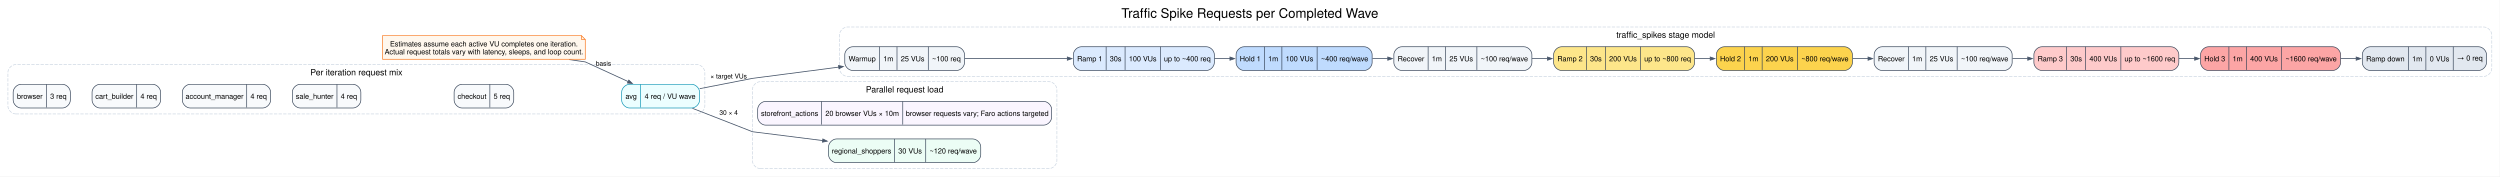
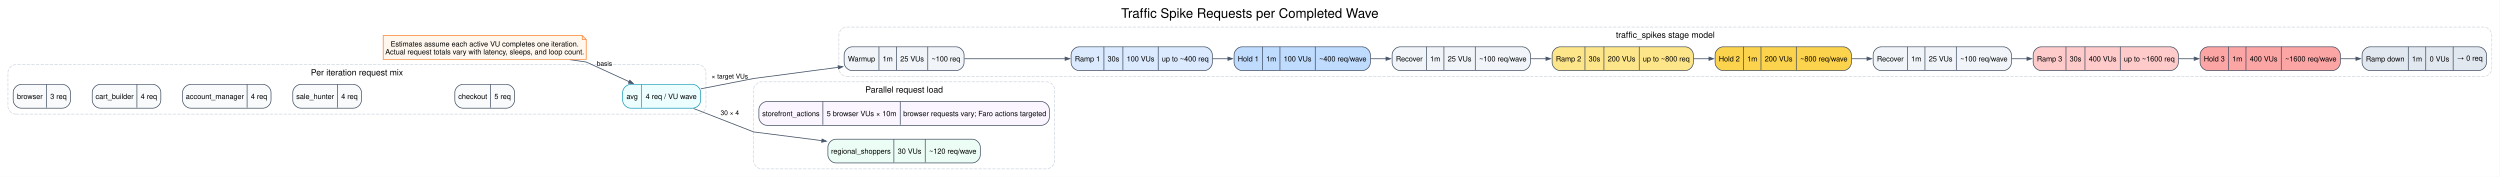
- <svg xmlns="http://www.w3.org/2000/svg" width="3796pt" height="268pt" viewBox="0.00 0.00 3796.00 268.00">
+ <svg xmlns="http://www.w3.org/2000/svg" width="3790pt" height="268pt" viewBox="0.00 0.00 3790.00 268.00">
  <g id="graph0" class="graph" transform="scale(1 1) rotate(0) translate(4 264)">
-     <polygon fill="white" stroke="none" points="-4,4 -4,-264 3791.5,-264 3791.5,4 -4,4" />
-     <text xml:space="preserve" text-anchor="middle" x="1893.75" y="-237" font-family="Helvetica,sans-Serif" font-size="20.00">Traffic Spike Requests per Completed Wave</text>
+     <polygon fill="white" stroke="none" points="-4,4 -4,-264 3785.5,-264 3785.5,4 -4,4" />
+     <text xml:space="preserve" text-anchor="middle" x="1890.75" y="-237" font-family="Helvetica,sans-Serif" font-size="20.00">Traffic Spike Requests per Completed Wave</text>
    <g id="clust1" class="cluster">
      <path fill="none" stroke="#cbd5e1" stroke-dasharray="5,2" d="M20,-91C20,-91 1054.22,-91 1054.22,-91 1060.22,-91 1066.22,-97 1066.22,-103 1066.22,-103 1066.22,-154 1066.22,-154 1066.22,-160 1060.22,-166 1054.22,-166 1054.22,-166 20,-166 20,-166 14,-166 8,-160 8,-154 8,-154 8,-103 8,-103 8,-97 14,-91 20,-91" />
      <text xml:space="preserve" text-anchor="middle" x="537.11" y="-149.65" font-family="Helvetica,sans-Serif" font-size="13.00">Per iteration request mix</text>
    </g>
    <g id="clust2" class="cluster">
-       <path fill="none" stroke="#cbd5e1" stroke-dasharray="5,2" d="M1282.71,-148C1282.71,-148 3767.5,-148 3767.5,-148 3773.5,-148 3779.5,-154 3779.5,-160 3779.5,-160 3779.5,-211 3779.5,-211 3779.5,-217 3773.5,-223 3767.5,-223 3767.5,-223 1282.71,-223 1282.71,-223 1276.71,-223 1270.71,-217 1270.71,-211 1270.71,-211 1270.71,-160 1270.71,-160 1270.71,-154 1276.71,-148 1282.71,-148" />
-       <text xml:space="preserve" text-anchor="middle" x="2525.11" y="-206.65" font-family="Helvetica,sans-Serif" font-size="13.00">traffic_spikes stage model</text>
+       <path fill="none" stroke="#cbd5e1" stroke-dasharray="5,2" d="M1279.71,-148C1279.71,-148 3761.5,-148 3761.5,-148 3767.5,-148 3773.5,-154 3773.5,-160 3773.5,-160 3773.5,-211 3773.5,-211 3773.5,-217 3767.5,-223 3761.5,-223 3761.5,-223 1279.71,-223 1279.71,-223 1273.71,-223 1267.71,-217 1267.71,-211 1267.71,-211 1267.71,-160 1267.71,-160 1267.71,-154 1273.71,-148 1279.71,-148" />
+       <text xml:space="preserve" text-anchor="middle" x="2520.61" y="-206.65" font-family="Helvetica,sans-Serif" font-size="13.00">traffic_spikes stage model</text>
    </g>
    <g id="clust3" class="cluster">
-       <path fill="none" stroke="#cbd5e1" stroke-dasharray="5,2" d="M1150.47,-8C1150.47,-8 1588.78,-8 1588.78,-8 1594.78,-8 1600.78,-14 1600.78,-20 1600.78,-20 1600.78,-128 1600.78,-128 1600.78,-134 1594.78,-140 1588.78,-140 1588.78,-140 1150.47,-140 1150.47,-140 1144.47,-140 1138.47,-134 1138.47,-128 1138.47,-128 1138.47,-20 1138.47,-20 1138.47,-14 1144.47,-8 1150.47,-8" />
-       <text xml:space="preserve" text-anchor="middle" x="1369.62" y="-123.65" font-family="Helvetica,sans-Serif" font-size="13.00">Parallel request load</text>
+       <path fill="none" stroke="#cbd5e1" stroke-dasharray="5,2" d="M1150.47,-8C1150.47,-8 1582.78,-8 1582.78,-8 1588.78,-8 1594.78,-14 1594.78,-20 1594.78,-20 1594.78,-128 1594.78,-128 1594.78,-134 1588.78,-140 1582.78,-140 1582.78,-140 1150.47,-140 1150.47,-140 1144.47,-140 1138.47,-134 1138.47,-128 1138.47,-128 1138.47,-20 1138.47,-20 1138.47,-14 1144.47,-8 1150.47,-8" />
+       <text xml:space="preserve" text-anchor="middle" x="1366.62" y="-123.65" font-family="Helvetica,sans-Serif" font-size="13.00">Parallel request load</text>
    </g>
    <g id="edge15" class="edge">
      <path fill="none" stroke="#475569" stroke-width="1.2" d="M860.12,-173.53C874.82,-171.42 884.68,-170 884.68,-170 884.68,-170 919.1,-154.21 950.02,-140.04" />
      <polygon fill="#475569" stroke="#475569" stroke-width="1.2" points="950.78,-142.38 956.13,-137.24 948.74,-137.93 950.78,-142.38" />
-       <text xml:space="preserve" text-anchor="middle" x="912.3" y="-164.2" font-family="Helvetica,sans-Serif" font-size="10.00">basis</text>
+       <text xml:space="preserve" text-anchor="middle" x="912.31" y="-164.2" font-family="Helvetica,sans-Serif" font-size="10.00">basis</text>
    </g>
    <g id="edge16" class="edge">
-       <path fill="none" stroke="#475569" stroke-width="1.2" d="M1058.37,-129.37C1096.19,-136.75 1138.47,-145 1138.47,-145 1138.47,-145 1207.5,-154 1269.96,-162.14" />
-       <polygon fill="#475569" stroke="#475569" stroke-width="1.2" points="1269.26,-164.52 1276.52,-162.99 1269.9,-159.66 1269.26,-164.52" />
-       <text xml:space="preserve" text-anchor="middle" x="1102.34" y="-144.9" font-family="Helvetica,sans-Serif" font-size="10.00">× target VUs</text>
+       <path fill="none" stroke="#475569" stroke-width="1.2" d="M1058.37,-129.37C1096.19,-136.75 1138.47,-145 1138.47,-145 1138.47,-145 1205.63,-153.87 1266.92,-161.96" />
+       <polygon fill="#475569" stroke="#475569" stroke-width="1.2" points="1266.46,-164.37 1273.72,-162.86 1267.1,-159.52 1266.46,-164.37" />
+       <text xml:space="preserve" text-anchor="middle" x="1102.35" y="-144.9" font-family="Helvetica,sans-Serif" font-size="10.00">× target VUs</text>
    </g>
    <g id="edge17" class="edge">
-       <path fill="none" stroke="#475569" stroke-width="1.2" d="M1047.32,-99.57C1087.41,-83.92 1138.47,-64 1138.47,-64 1138.47,-64 1190.73,-57.42 1245.45,-50.52" />
-       <polygon fill="#475569" stroke="#475569" stroke-width="1.2" points="1245.44,-52.99 1252.08,-49.68 1244.83,-48.13 1245.44,-52.99" />
-       <text xml:space="preserve" text-anchor="middle" x="1102.34" y="-89.52" font-family="Helvetica,sans-Serif" font-size="10.00">30 × 4</text>
+       <path fill="none" stroke="#475569" stroke-width="1.2" d="M1047.32,-99.57C1087.41,-83.92 1138.47,-64 1138.47,-64 1138.47,-64 1188.84,-57.57 1242.14,-50.76" />
+       <polygon fill="#475569" stroke="#475569" stroke-width="1.2" points="1242.28,-53.22 1248.91,-49.9 1241.66,-48.36 1242.28,-53.22" />
+       <text xml:space="preserve" text-anchor="middle" x="1102.35" y="-89.52" font-family="Helvetica,sans-Serif" font-size="10.00">30 × 4</text>
    </g>
    <g id="edge6" class="edge">
-       <path fill="none" stroke="#475569" stroke-width="1.2" d="M1460.84,-175C1508.05,-175 1566.36,-175 1616.78,-175" />
-       <polygon fill="#475569" stroke="#475569" stroke-width="1.2" points="1616.63,-177.45 1623.63,-175 1616.63,-172.55 1616.63,-177.45" />
+       <path fill="none" stroke="#475569" stroke-width="1.2" d="M1458.01,-175C1504.44,-175 1561.52,-175 1611.03,-175" />
+       <polygon fill="#475569" stroke="#475569" stroke-width="1.2" points="1610.73,-177.45 1617.73,-175 1610.73,-172.55 1610.73,-177.45" />
    </g>
    <g id="edge7" class="edge">
-       <path fill="none" stroke="#475569" stroke-width="1.2" d="M1840.02,-175C1847.92,-175 1855.89,-175 1863.82,-175" />
-       <polygon fill="#475569" stroke="#475569" stroke-width="1.2" points="1863.57,-177.45 1870.57,-175 1863.57,-172.55 1863.57,-177.45" />
+       <path fill="none" stroke="#475569" stroke-width="1.2" d="M1834.02,-175C1841.92,-175 1849.89,-175 1857.82,-175" />
+       <polygon fill="#475569" stroke="#475569" stroke-width="1.2" points="1857.57,-177.45 1864.57,-175 1857.57,-172.55 1857.57,-177.45" />
    </g>
    <g id="edge8" class="edge">
-       <path fill="none" stroke="#475569" stroke-width="1.2" d="M2079.93,-175C2087.65,-175 2095.47,-175 2103.25,-175" />
-       <polygon fill="#475569" stroke="#475569" stroke-width="1.2" points="2103.2,-177.45 2110.2,-175 2103.2,-172.55 2103.2,-177.45" />
+       <path fill="none" stroke="#475569" stroke-width="1.2" d="M2073.93,-175C2081.65,-175 2089.47,-175 2097.25,-175" />
+       <polygon fill="#475569" stroke="#475569" stroke-width="1.2" points="2097.2,-177.45 2104.2,-175 2097.2,-172.55 2097.2,-177.45" />
    </g>
    <g id="edge9" class="edge">
-       <path fill="none" stroke="#475569" stroke-width="1.2" d="M2322.27,-175C2330.03,-175 2337.89,-175 2345.72,-175" />
-       <polygon fill="#475569" stroke="#475569" stroke-width="1.2" points="2345.71,-177.45 2352.71,-175 2345.71,-172.55 2345.71,-177.45" />
+       <path fill="none" stroke="#475569" stroke-width="1.2" d="M2316.27,-175C2324.03,-175 2331.89,-175 2339.72,-175" />
+       <polygon fill="#475569" stroke="#475569" stroke-width="1.2" points="2339.71,-177.45 2346.71,-175 2339.71,-172.55 2339.71,-177.45" />
    </g>
    <g id="edge10" class="edge">
-       <path fill="none" stroke="#475569" stroke-width="1.2" d="M2569.26,-175C2577.16,-175 2585.13,-175 2593.06,-175" />
-       <polygon fill="#475569" stroke="#475569" stroke-width="1.2" points="2592.81,-177.45 2599.81,-175 2592.81,-172.55 2592.81,-177.45" />
+       <path fill="none" stroke="#475569" stroke-width="1.2" d="M2563.26,-175C2571.16,-175 2579.13,-175 2587.06,-175" />
+       <polygon fill="#475569" stroke="#475569" stroke-width="1.2" points="2586.81,-177.45 2593.81,-175 2586.81,-172.55 2586.81,-177.45" />
    </g>
    <g id="edge11" class="edge">
-       <path fill="none" stroke="#475569" stroke-width="1.2" d="M2809.17,-175C2816.89,-175 2824.71,-175 2832.49,-175" />
-       <polygon fill="#475569" stroke="#475569" stroke-width="1.2" points="2832.44,-177.45 2839.44,-175 2832.44,-172.55 2832.44,-177.45" />
+       <path fill="none" stroke="#475569" stroke-width="1.2" d="M2803.17,-175C2810.89,-175 2818.71,-175 2826.49,-175" />
+       <polygon fill="#475569" stroke="#475569" stroke-width="1.2" points="2826.44,-177.45 2833.44,-175 2826.44,-172.55 2826.44,-177.45" />
    </g>
    <g id="edge12" class="edge">
-       <path fill="none" stroke="#475569" stroke-width="1.2" d="M3051.72,-175C3059.43,-175 3067.23,-175 3075,-175" />
-       <polygon fill="#475569" stroke="#475569" stroke-width="1.2" points="3074.95,-177.45 3081.95,-175 3074.95,-172.55 3074.95,-177.45" />
+       <path fill="none" stroke="#475569" stroke-width="1.2" d="M3045.72,-175C3053.43,-175 3061.23,-175 3069,-175" />
+       <polygon fill="#475569" stroke="#475569" stroke-width="1.2" points="3068.95,-177.45 3075.95,-175 3068.95,-172.55 3068.95,-177.45" />
    </g>
    <g id="edge13" class="edge">
-       <path fill="none" stroke="#475569" stroke-width="1.2" d="M3304.5,-175C3312.49,-175 3320.55,-175 3328.56,-175" />
-       <polygon fill="#475569" stroke="#475569" stroke-width="1.2" points="3328.41,-177.45 3335.41,-175 3328.41,-172.55 3328.41,-177.45" />
+       <path fill="none" stroke="#475569" stroke-width="1.2" d="M3298.5,-175C3306.49,-175 3314.55,-175 3322.56,-175" />
+       <polygon fill="#475569" stroke="#475569" stroke-width="1.2" points="3322.41,-177.45 3329.41,-175 3322.41,-172.55 3322.41,-177.45" />
    </g>
    <g id="edge14" class="edge">
-       <path fill="none" stroke="#475569" stroke-width="1.2" d="M3550.25,-175C3558.06,-175 3565.92,-175 3573.7,-175" />
-       <polygon fill="#475569" stroke="#475569" stroke-width="1.2" points="3573.63,-177.45 3580.63,-175 3573.63,-172.55 3573.63,-177.45" />
+       <path fill="none" stroke="#475569" stroke-width="1.2" d="M3544.25,-175C3552.06,-175 3559.92,-175 3567.7,-175" />
+       <polygon fill="#475569" stroke="#475569" stroke-width="1.2" points="3567.63,-177.45 3574.63,-175 3567.63,-172.55 3567.63,-177.45" />
    </g>
    <g id="node1" class="node">
      <polygon fill="#fff7ed" stroke="#f97316" points="878.68,-210 576.91,-210 576.91,-174 884.68,-174 884.68,-204 878.68,-210" />
      <polyline fill="none" stroke="#f97316" points="878.68,-210 878.68,-204" />
      <polyline fill="none" stroke="#f97316" points="884.68,-204 878.68,-204" />
      <text xml:space="preserve" text-anchor="middle" x="730.8" y="-193.55" font-family="Helvetica,sans-Serif" font-size="11.00">Estimates assume each active VU completes one iteration.</text>
      <text xml:space="preserve" text-anchor="middle" x="730.8" y="-181.55" font-family="Helvetica,sans-Serif" font-size="11.00">Actual request totals vary with latency, sleeps, and loop count.</text>
    </g>
    <g id="node2" class="node">
      <path fill="#f8fafc" stroke="#334155" d="M28,-100C28,-100 90.79,-100 90.79,-100 96.79,-100 102.79,-106 102.79,-112 102.79,-112 102.79,-124 102.79,-124 102.79,-130 96.79,-136 90.79,-136 90.79,-136 28,-136 28,-136 22,-136 16,-130 16,-124 16,-124 16,-112 16,-112 16,-106 22,-100 28,-100" />
      <text xml:space="preserve" text-anchor="middle" x="41.26" y="-113.95" font-family="Helvetica,sans-Serif" font-size="11.00">browser</text>
      <polyline fill="none" stroke="#334155" points="66.52,-100.8 66.52,-136" />
      <text xml:space="preserve" text-anchor="middle" x="84.65" y="-113.95" font-family="Helvetica,sans-Serif" font-size="11.00">3 req</text>
    </g>
    <g id="node3" class="node">
      <path fill="#f8fafc" stroke="#334155" d="M147.79,-100C147.79,-100 227.83,-100 227.83,-100 233.83,-100 239.83,-106 239.83,-112 239.83,-112 239.83,-124 239.83,-124 239.83,-130 233.83,-136 227.83,-136 227.83,-136 147.79,-136 147.79,-136 141.79,-136 135.79,-130 135.79,-124 135.79,-124 135.79,-112 135.79,-112 135.79,-106 141.79,-100 147.79,-100" />
      <text xml:space="preserve" text-anchor="middle" x="169.67" y="-113.95" font-family="Helvetica,sans-Serif" font-size="11.00">cart_builder</text>
      <polyline fill="none" stroke="#334155" points="203.56,-100.8 203.56,-136" />
      <text xml:space="preserve" text-anchor="middle" x="221.69" y="-113.95" font-family="Helvetica,sans-Serif" font-size="11.00">4 req</text>
    </g>
    <g id="node4" class="node">
      <path fill="#f8fafc" stroke="#334155" d="M284.83,-100C284.83,-100 394.87,-100 394.87,-100 400.87,-100 406.87,-106 406.87,-112 406.87,-112 406.87,-124 406.87,-124 406.87,-130 400.87,-136 394.87,-136 394.87,-136 284.83,-136 284.83,-136 278.83,-136 272.83,-130 272.83,-124 272.83,-124 272.83,-112 272.83,-112 272.83,-106 278.83,-100 284.83,-100" />
      <text xml:space="preserve" text-anchor="middle" x="321.71" y="-113.95" font-family="Helvetica,sans-Serif" font-size="11.00">account_manager</text>
      <polyline fill="none" stroke="#334155" points="370.6,-100.8 370.6,-136" />
      <text xml:space="preserve" text-anchor="middle" x="388.73" y="-113.95" font-family="Helvetica,sans-Serif" font-size="11.00">4 req</text>
    </g>
    <g id="node5" class="node">
      <path fill="#f8fafc" stroke="#334155" d="M451.87,-100C451.87,-100 531.91,-100 531.91,-100 537.91,-100 543.91,-106 543.91,-112 543.91,-112 543.91,-124 543.91,-124 543.91,-130 537.91,-136 531.91,-136 531.91,-136 451.87,-136 451.87,-136 445.87,-136 439.87,-130 439.87,-124 439.87,-124 439.87,-112 439.87,-112 439.87,-106 445.87,-100 451.87,-100" />
      <text xml:space="preserve" text-anchor="middle" x="473.75" y="-113.95" font-family="Helvetica,sans-Serif" font-size="11.00">sale_hunter</text>
      <polyline fill="none" stroke="#334155" points="507.64,-100.8 507.64,-136" />
      <text xml:space="preserve" text-anchor="middle" x="525.77" y="-113.95" font-family="Helvetica,sans-Serif" font-size="11.00">4 req</text>
    </g>
    <g id="node6" class="node">
      <path fill="#f8fafc" stroke="#334155" d="M697.53,-100C697.53,-100 764.07,-100 764.07,-100 770.07,-100 776.07,-106 776.07,-112 776.07,-112 776.07,-124 776.07,-124 776.07,-130 770.07,-136 764.07,-136 764.07,-136 697.53,-136 697.53,-136 691.53,-136 685.53,-130 685.53,-124 685.53,-124 685.53,-112 685.53,-112 685.53,-106 691.53,-100 697.53,-100" />
      <text xml:space="preserve" text-anchor="middle" x="712.66" y="-113.95" font-family="Helvetica,sans-Serif" font-size="11.00">checkout</text>
      <polyline fill="none" stroke="#334155" points="739.8,-100.8 739.8,-136" />
      <text xml:space="preserve" text-anchor="middle" x="757.93" y="-113.95" font-family="Helvetica,sans-Serif" font-size="11.00">5 req</text>
    </g>
    <g id="node7" class="node">
      <path fill="#ecfeff" stroke="#0891b2" d="M951.93,-100C951.93,-100 1046.22,-100 1046.22,-100 1052.22,-100 1058.22,-106 1058.22,-112 1058.22,-112 1058.22,-124 1058.22,-124 1058.22,-130 1052.22,-136 1046.22,-136 1046.22,-136 951.93,-136 951.93,-136 945.93,-136 939.93,-130 939.93,-124 939.93,-124 939.93,-112 939.93,-112 939.93,-106 945.93,-100 951.93,-100" />
-       <text xml:space="preserve" text-anchor="middle" x="954.31" y="-113.95" font-family="Helvetica,sans-Serif" font-size="11.00">avg</text>
+       <text xml:space="preserve" text-anchor="middle" x="954.32" y="-113.95" font-family="Helvetica,sans-Serif" font-size="11.00">avg</text>
      <polyline fill="none" stroke="#0891b2" points="968.7,-100.8 968.7,-136" />
      <text xml:space="preserve" text-anchor="middle" x="1013.46" y="-113.95" font-family="Helvetica,sans-Serif" font-size="11.00">4 req / VU wave</text>
    </g>
    <g id="node8" class="node">
-       <path fill="#f1f5f9" stroke="#334155" d="M1290.71,-157C1290.71,-157 1448.54,-157 1448.54,-157 1454.54,-157 1460.54,-163 1460.54,-169 1460.54,-169 1460.54,-181 1460.54,-181 1460.54,-187 1454.54,-193 1448.54,-193 1448.54,-193 1290.71,-193 1290.71,-193 1284.71,-193 1278.71,-187 1278.71,-181 1278.71,-181 1278.71,-169 1278.71,-169 1278.71,-163 1284.71,-157 1290.71,-157" />
-       <text xml:space="preserve" text-anchor="middle" x="1305.1" y="-170.95" font-family="Helvetica,sans-Serif" font-size="11.00">Warmup</text>
-       <polyline fill="none" stroke="#334155" points="1331.48,-157.8 1331.48,-193" />
-       <text xml:space="preserve" text-anchor="middle" x="1344.74" y="-170.95" font-family="Helvetica,sans-Serif" font-size="11.00">1m</text>
-       <polyline fill="none" stroke="#334155" points="1358,-157.8 1358,-193" />
-       <text xml:space="preserve" text-anchor="middle" x="1381.76" y="-170.95" font-family="Helvetica,sans-Serif" font-size="11.00">25 VUs</text>
-       <polyline fill="none" stroke="#334155" points="1405.52,-157.8 1405.52,-193" />
-       <text xml:space="preserve" text-anchor="middle" x="1433.03" y="-170.95" font-family="Helvetica,sans-Serif" font-size="11.00">~100 req</text>
+       <path fill="#f1f5f9" stroke="#334155" d="M1287.71,-157C1287.71,-157 1445.54,-157 1445.54,-157 1451.54,-157 1457.54,-163 1457.54,-169 1457.54,-169 1457.54,-181 1457.54,-181 1457.54,-187 1451.54,-193 1445.54,-193 1445.54,-193 1287.71,-193 1287.71,-193 1281.71,-193 1275.71,-187 1275.71,-181 1275.71,-181 1275.71,-169 1275.71,-169 1275.71,-163 1281.71,-157 1287.71,-157" />
+       <text xml:space="preserve" text-anchor="middle" x="1302.1" y="-170.95" font-family="Helvetica,sans-Serif" font-size="11.00">Warmup</text>
+       <polyline fill="none" stroke="#334155" points="1328.48,-157.8 1328.48,-193" />
+       <text xml:space="preserve" text-anchor="middle" x="1341.74" y="-170.95" font-family="Helvetica,sans-Serif" font-size="11.00">1m</text>
+       <polyline fill="none" stroke="#334155" points="1355,-157.8 1355,-193" />
+       <text xml:space="preserve" text-anchor="middle" x="1378.76" y="-170.95" font-family="Helvetica,sans-Serif" font-size="11.00">25 VUs</text>
+       <polyline fill="none" stroke="#334155" points="1402.52,-157.8 1402.52,-193" />
+       <text xml:space="preserve" text-anchor="middle" x="1430.03" y="-170.95" font-family="Helvetica,sans-Serif" font-size="11.00">~100 req</text>
    </g>
    <g id="node9" class="node">
-       <path fill="#dbeafe" stroke="#334155" d="M1637.78,-157C1637.78,-157 1827.86,-157 1827.86,-157 1833.86,-157 1839.86,-163 1839.86,-169 1839.86,-169 1839.86,-181 1839.86,-181 1839.86,-187 1833.86,-193 1827.86,-193 1827.86,-193 1637.78,-193 1637.78,-193 1631.78,-193 1625.78,-187 1625.78,-181 1625.78,-181 1625.78,-169 1625.78,-169 1625.78,-163 1631.78,-157 1637.78,-157" />
-       <text xml:space="preserve" text-anchor="middle" x="1650.67" y="-170.95" font-family="Helvetica,sans-Serif" font-size="11.00">Ramp 1</text>
-       <polyline fill="none" stroke="#334155" points="1675.55,-157.8 1675.55,-193" />
-       <text xml:space="preserve" text-anchor="middle" x="1689.94" y="-170.95" font-family="Helvetica,sans-Serif" font-size="11.00">30s</text>
-       <polyline fill="none" stroke="#334155" points="1704.32,-157.8 1704.32,-193" />
-       <text xml:space="preserve" text-anchor="middle" x="1731.08" y="-170.95" font-family="Helvetica,sans-Serif" font-size="11.00">100 VUs</text>
-       <polyline fill="none" stroke="#334155" points="1757.84,-157.8 1757.84,-193" />
-       <text xml:space="preserve" text-anchor="middle" x="1798.85" y="-170.95" font-family="Helvetica,sans-Serif" font-size="11.00">up to ~400 req</text>
+       <path fill="#dbeafe" stroke="#334155" d="M1631.78,-157C1631.78,-157 1821.86,-157 1821.86,-157 1827.86,-157 1833.86,-163 1833.86,-169 1833.86,-169 1833.86,-181 1833.86,-181 1833.86,-187 1827.86,-193 1821.86,-193 1821.86,-193 1631.78,-193 1631.78,-193 1625.78,-193 1619.78,-187 1619.78,-181 1619.78,-181 1619.78,-169 1619.78,-169 1619.78,-163 1625.78,-157 1631.78,-157" />
+       <text xml:space="preserve" text-anchor="middle" x="1644.67" y="-170.95" font-family="Helvetica,sans-Serif" font-size="11.00">Ramp 1</text>
+       <polyline fill="none" stroke="#334155" points="1669.55,-157.8 1669.55,-193" />
+       <text xml:space="preserve" text-anchor="middle" x="1683.94" y="-170.95" font-family="Helvetica,sans-Serif" font-size="11.00">30s</text>
+       <polyline fill="none" stroke="#334155" points="1698.32,-157.8 1698.32,-193" />
+       <text xml:space="preserve" text-anchor="middle" x="1725.08" y="-170.95" font-family="Helvetica,sans-Serif" font-size="11.00">100 VUs</text>
+       <polyline fill="none" stroke="#334155" points="1751.84,-157.8 1751.84,-193" />
+       <text xml:space="preserve" text-anchor="middle" x="1792.85" y="-170.95" font-family="Helvetica,sans-Serif" font-size="11.00">up to ~400 req</text>
    </g>
    <g id="node10" class="node">
-       <path fill="#bfdbfe" stroke="#334155" d="M1884.86,-157C1884.86,-157 2067.44,-157 2067.44,-157 2073.44,-157 2079.44,-163 2079.44,-169 2079.44,-169 2079.44,-181 2079.44,-181 2079.44,-187 2073.44,-193 2067.44,-193 2067.44,-193 1884.86,-193 1884.86,-193 1878.86,-193 1872.86,-187 1872.86,-181 1872.86,-181 1872.86,-169 1872.86,-169 1872.86,-163 1878.86,-157 1884.86,-157" />
-       <text xml:space="preserve" text-anchor="middle" x="1894.37" y="-170.95" font-family="Helvetica,sans-Serif" font-size="11.00">Hold 1</text>
-       <polyline fill="none" stroke="#334155" points="1915.88,-157.8 1915.88,-193" />
-       <text xml:space="preserve" text-anchor="middle" x="1929.14" y="-170.95" font-family="Helvetica,sans-Serif" font-size="11.00">1m</text>
-       <polyline fill="none" stroke="#334155" points="1942.4,-157.8 1942.4,-193" />
-       <text xml:space="preserve" text-anchor="middle" x="1969.16" y="-170.95" font-family="Helvetica,sans-Serif" font-size="11.00">100 VUs</text>
-       <polyline fill="none" stroke="#334155" points="1995.92,-157.8 1995.92,-193" />
-       <text xml:space="preserve" text-anchor="middle" x="2037.68" y="-170.95" font-family="Helvetica,sans-Serif" font-size="11.00">~400 req/wave</text>
+       <path fill="#bfdbfe" stroke="#334155" d="M1878.86,-157C1878.86,-157 2061.44,-157 2061.44,-157 2067.44,-157 2073.44,-163 2073.44,-169 2073.44,-169 2073.44,-181 2073.44,-181 2073.44,-187 2067.44,-193 2061.44,-193 2061.44,-193 1878.86,-193 1878.86,-193 1872.86,-193 1866.86,-187 1866.86,-181 1866.86,-181 1866.86,-169 1866.86,-169 1866.86,-163 1872.86,-157 1878.86,-157" />
+       <text xml:space="preserve" text-anchor="middle" x="1888.37" y="-170.95" font-family="Helvetica,sans-Serif" font-size="11.00">Hold 1</text>
+       <polyline fill="none" stroke="#334155" points="1909.88,-157.8 1909.88,-193" />
+       <text xml:space="preserve" text-anchor="middle" x="1923.14" y="-170.95" font-family="Helvetica,sans-Serif" font-size="11.00">1m</text>
+       <polyline fill="none" stroke="#334155" points="1936.4,-157.8 1936.4,-193" />
+       <text xml:space="preserve" text-anchor="middle" x="1963.16" y="-170.95" font-family="Helvetica,sans-Serif" font-size="11.00">100 VUs</text>
+       <polyline fill="none" stroke="#334155" points="1989.92,-157.8 1989.92,-193" />
+       <text xml:space="preserve" text-anchor="middle" x="2031.68" y="-170.95" font-family="Helvetica,sans-Serif" font-size="11.00">~400 req/wave</text>
    </g>
    <g id="node11" class="node">
-       <path fill="#f1f5f9" stroke="#334155" d="M2124.44,-157C2124.44,-157 2310.02,-157 2310.02,-157 2316.02,-157 2322.02,-163 2322.02,-169 2322.02,-169 2322.02,-181 2322.02,-181 2322.02,-187 2316.02,-193 2310.02,-193 2310.02,-193 2124.44,-193 2124.44,-193 2118.44,-193 2112.44,-187 2112.44,-181 2112.44,-181 2112.44,-169 2112.44,-169 2112.44,-163 2118.44,-157 2124.44,-157" />
-       <text xml:space="preserve" text-anchor="middle" x="2138.45" y="-170.95" font-family="Helvetica,sans-Serif" font-size="11.00">Recover</text>
-       <polyline fill="none" stroke="#334155" points="2164.46,-157.8 2164.46,-193" />
-       <text xml:space="preserve" text-anchor="middle" x="2177.72" y="-170.95" font-family="Helvetica,sans-Serif" font-size="11.00">1m</text>
-       <polyline fill="none" stroke="#334155" points="2190.98,-157.8 2190.98,-193" />
-       <text xml:space="preserve" text-anchor="middle" x="2214.74" y="-170.95" font-family="Helvetica,sans-Serif" font-size="11.00">25 VUs</text>
-       <polyline fill="none" stroke="#334155" points="2238.5,-157.8 2238.5,-193" />
-       <text xml:space="preserve" text-anchor="middle" x="2280.26" y="-170.95" font-family="Helvetica,sans-Serif" font-size="11.00">~100 req/wave</text>
+       <path fill="#f1f5f9" stroke="#334155" d="M2118.44,-157C2118.44,-157 2304.02,-157 2304.02,-157 2310.02,-157 2316.02,-163 2316.02,-169 2316.02,-169 2316.02,-181 2316.02,-181 2316.02,-187 2310.02,-193 2304.02,-193 2304.02,-193 2118.44,-193 2118.44,-193 2112.44,-193 2106.44,-187 2106.44,-181 2106.44,-181 2106.44,-169 2106.44,-169 2106.44,-163 2112.44,-157 2118.44,-157" />
+       <text xml:space="preserve" text-anchor="middle" x="2132.45" y="-170.95" font-family="Helvetica,sans-Serif" font-size="11.00">Recover</text>
+       <polyline fill="none" stroke="#334155" points="2158.46,-157.8 2158.46,-193" />
+       <text xml:space="preserve" text-anchor="middle" x="2171.72" y="-170.95" font-family="Helvetica,sans-Serif" font-size="11.00">1m</text>
+       <polyline fill="none" stroke="#334155" points="2184.98,-157.8 2184.98,-193" />
+       <text xml:space="preserve" text-anchor="middle" x="2208.74" y="-170.95" font-family="Helvetica,sans-Serif" font-size="11.00">25 VUs</text>
+       <polyline fill="none" stroke="#334155" points="2232.5,-157.8 2232.5,-193" />
+       <text xml:space="preserve" text-anchor="middle" x="2274.26" y="-170.95" font-family="Helvetica,sans-Serif" font-size="11.00">~100 req/wave</text>
    </g>
    <g id="node12" class="node">
-       <path fill="#fde68a" stroke="#334155" d="M2367.02,-157C2367.02,-157 2557.1,-157 2557.1,-157 2563.1,-157 2569.1,-163 2569.1,-169 2569.1,-169 2569.1,-181 2569.1,-181 2569.1,-187 2563.1,-193 2557.1,-193 2557.1,-193 2367.02,-193 2367.02,-193 2361.02,-193 2355.02,-187 2355.02,-181 2355.02,-181 2355.02,-169 2355.02,-169 2355.02,-163 2361.02,-157 2367.02,-157" />
-       <text xml:space="preserve" text-anchor="middle" x="2379.91" y="-170.95" font-family="Helvetica,sans-Serif" font-size="11.00">Ramp 2</text>
-       <polyline fill="none" stroke="#334155" points="2404.79,-157.8 2404.79,-193" />
-       <text xml:space="preserve" text-anchor="middle" x="2419.18" y="-170.95" font-family="Helvetica,sans-Serif" font-size="11.00">30s</text>
-       <polyline fill="none" stroke="#334155" points="2433.56,-157.8 2433.56,-193" />
-       <text xml:space="preserve" text-anchor="middle" x="2460.32" y="-170.95" font-family="Helvetica,sans-Serif" font-size="11.00">200 VUs</text>
-       <polyline fill="none" stroke="#334155" points="2487.08,-157.8 2487.08,-193" />
-       <text xml:space="preserve" text-anchor="middle" x="2528.09" y="-170.95" font-family="Helvetica,sans-Serif" font-size="11.00">up to ~800 req</text>
+       <path fill="#fde68a" stroke="#334155" d="M2361.02,-157C2361.02,-157 2551.1,-157 2551.1,-157 2557.1,-157 2563.1,-163 2563.1,-169 2563.1,-169 2563.1,-181 2563.1,-181 2563.1,-187 2557.1,-193 2551.1,-193 2551.1,-193 2361.02,-193 2361.02,-193 2355.02,-193 2349.02,-187 2349.02,-181 2349.02,-181 2349.02,-169 2349.02,-169 2349.02,-163 2355.02,-157 2361.02,-157" />
+       <text xml:space="preserve" text-anchor="middle" x="2373.91" y="-170.95" font-family="Helvetica,sans-Serif" font-size="11.00">Ramp 2</text>
+       <polyline fill="none" stroke="#334155" points="2398.79,-157.8 2398.79,-193" />
+       <text xml:space="preserve" text-anchor="middle" x="2413.18" y="-170.95" font-family="Helvetica,sans-Serif" font-size="11.00">30s</text>
+       <polyline fill="none" stroke="#334155" points="2427.56,-157.8 2427.56,-193" />
+       <text xml:space="preserve" text-anchor="middle" x="2454.32" y="-170.95" font-family="Helvetica,sans-Serif" font-size="11.00">200 VUs</text>
+       <polyline fill="none" stroke="#334155" points="2481.08,-157.8 2481.08,-193" />
+       <text xml:space="preserve" text-anchor="middle" x="2522.09" y="-170.95" font-family="Helvetica,sans-Serif" font-size="11.00">up to ~800 req</text>
    </g>
    <g id="node13" class="node">
-       <path fill="#fcd34d" stroke="#334155" d="M2614.1,-157C2614.1,-157 2796.68,-157 2796.68,-157 2802.68,-157 2808.68,-163 2808.68,-169 2808.68,-169 2808.68,-181 2808.68,-181 2808.68,-187 2802.68,-193 2796.68,-193 2796.68,-193 2614.1,-193 2614.1,-193 2608.1,-193 2602.1,-187 2602.1,-181 2602.1,-181 2602.1,-169 2602.1,-169 2602.1,-163 2608.1,-157 2614.1,-157" />
-       <text xml:space="preserve" text-anchor="middle" x="2623.61" y="-170.95" font-family="Helvetica,sans-Serif" font-size="11.00">Hold 2</text>
-       <polyline fill="none" stroke="#334155" points="2645.12,-157.8 2645.12,-193" />
-       <text xml:space="preserve" text-anchor="middle" x="2658.38" y="-170.95" font-family="Helvetica,sans-Serif" font-size="11.00">1m</text>
-       <polyline fill="none" stroke="#334155" points="2671.64,-157.8 2671.64,-193" />
-       <text xml:space="preserve" text-anchor="middle" x="2698.4" y="-170.95" font-family="Helvetica,sans-Serif" font-size="11.00">200 VUs</text>
-       <polyline fill="none" stroke="#334155" points="2725.16,-157.8 2725.16,-193" />
-       <text xml:space="preserve" text-anchor="middle" x="2766.92" y="-170.95" font-family="Helvetica,sans-Serif" font-size="11.00">~800 req/wave</text>
+       <path fill="#fcd34d" stroke="#334155" d="M2608.1,-157C2608.1,-157 2790.68,-157 2790.68,-157 2796.68,-157 2802.68,-163 2802.68,-169 2802.68,-169 2802.68,-181 2802.68,-181 2802.68,-187 2796.68,-193 2790.68,-193 2790.68,-193 2608.1,-193 2608.1,-193 2602.1,-193 2596.1,-187 2596.1,-181 2596.1,-181 2596.1,-169 2596.1,-169 2596.1,-163 2602.1,-157 2608.1,-157" />
+       <text xml:space="preserve" text-anchor="middle" x="2617.61" y="-170.95" font-family="Helvetica,sans-Serif" font-size="11.00">Hold 2</text>
+       <polyline fill="none" stroke="#334155" points="2639.12,-157.8 2639.12,-193" />
+       <text xml:space="preserve" text-anchor="middle" x="2652.38" y="-170.95" font-family="Helvetica,sans-Serif" font-size="11.00">1m</text>
+       <polyline fill="none" stroke="#334155" points="2665.64,-157.8 2665.64,-193" />
+       <text xml:space="preserve" text-anchor="middle" x="2692.4" y="-170.95" font-family="Helvetica,sans-Serif" font-size="11.00">200 VUs</text>
+       <polyline fill="none" stroke="#334155" points="2719.16,-157.8 2719.16,-193" />
+       <text xml:space="preserve" text-anchor="middle" x="2760.92" y="-170.95" font-family="Helvetica,sans-Serif" font-size="11.00">~800 req/wave</text>
    </g>
    <g id="node14" class="node">
-       <path fill="#f1f5f9" stroke="#334155" d="M2853.68,-157C2853.68,-157 3039.26,-157 3039.26,-157 3045.26,-157 3051.26,-163 3051.26,-169 3051.26,-169 3051.26,-181 3051.26,-181 3051.26,-187 3045.26,-193 3039.26,-193 3039.26,-193 2853.68,-193 2853.68,-193 2847.68,-193 2841.68,-187 2841.68,-181 2841.68,-181 2841.68,-169 2841.68,-169 2841.68,-163 2847.68,-157 2853.68,-157" />
-       <text xml:space="preserve" text-anchor="middle" x="2867.69" y="-170.95" font-family="Helvetica,sans-Serif" font-size="11.00">Recover</text>
-       <polyline fill="none" stroke="#334155" points="2893.7,-157.8 2893.7,-193" />
-       <text xml:space="preserve" text-anchor="middle" x="2906.96" y="-170.95" font-family="Helvetica,sans-Serif" font-size="11.00">1m</text>
-       <polyline fill="none" stroke="#334155" points="2920.22,-157.8 2920.22,-193" />
-       <text xml:space="preserve" text-anchor="middle" x="2943.98" y="-170.95" font-family="Helvetica,sans-Serif" font-size="11.00">25 VUs</text>
-       <polyline fill="none" stroke="#334155" points="2967.74,-157.8 2967.74,-193" />
-       <text xml:space="preserve" text-anchor="middle" x="3009.5" y="-170.95" font-family="Helvetica,sans-Serif" font-size="11.00">~100 req/wave</text>
+       <path fill="#f1f5f9" stroke="#334155" d="M2847.68,-157C2847.68,-157 3033.26,-157 3033.26,-157 3039.26,-157 3045.26,-163 3045.26,-169 3045.26,-169 3045.26,-181 3045.26,-181 3045.26,-187 3039.26,-193 3033.26,-193 3033.26,-193 2847.68,-193 2847.68,-193 2841.68,-193 2835.68,-187 2835.68,-181 2835.68,-181 2835.68,-169 2835.68,-169 2835.68,-163 2841.68,-157 2847.68,-157" />
+       <text xml:space="preserve" text-anchor="middle" x="2861.69" y="-170.95" font-family="Helvetica,sans-Serif" font-size="11.00">Recover</text>
+       <polyline fill="none" stroke="#334155" points="2887.7,-157.8 2887.7,-193" />
+       <text xml:space="preserve" text-anchor="middle" x="2900.96" y="-170.95" font-family="Helvetica,sans-Serif" font-size="11.00">1m</text>
+       <polyline fill="none" stroke="#334155" points="2914.22,-157.8 2914.22,-193" />
+       <text xml:space="preserve" text-anchor="middle" x="2937.98" y="-170.95" font-family="Helvetica,sans-Serif" font-size="11.00">25 VUs</text>
+       <polyline fill="none" stroke="#334155" points="2961.74,-157.8 2961.74,-193" />
+       <text xml:space="preserve" text-anchor="middle" x="3003.5" y="-170.95" font-family="Helvetica,sans-Serif" font-size="11.00">~100 req/wave</text>
    </g>
    <g id="node15" class="node">
-       <path fill="#fecaca" stroke="#334155" d="M3096.26,-157C3096.26,-157 3292.34,-157 3292.34,-157 3298.34,-157 3304.34,-163 3304.34,-169 3304.34,-169 3304.34,-181 3304.34,-181 3304.34,-187 3298.34,-193 3292.34,-193 3292.34,-193 3096.26,-193 3096.26,-193 3090.26,-193 3084.26,-187 3084.26,-181 3084.26,-181 3084.26,-169 3084.26,-169 3084.26,-163 3090.26,-157 3096.26,-157" />
-       <text xml:space="preserve" text-anchor="middle" x="3109.14" y="-170.95" font-family="Helvetica,sans-Serif" font-size="11.00">Ramp 3</text>
-       <polyline fill="none" stroke="#334155" points="3134.03,-157.8 3134.03,-193" />
-       <text xml:space="preserve" text-anchor="middle" x="3148.41" y="-170.95" font-family="Helvetica,sans-Serif" font-size="11.00">30s</text>
-       <polyline fill="none" stroke="#334155" points="3162.8,-157.8 3162.8,-193" />
-       <text xml:space="preserve" text-anchor="middle" x="3189.56" y="-170.95" font-family="Helvetica,sans-Serif" font-size="11.00">400 VUs</text>
-       <polyline fill="none" stroke="#334155" points="3216.32,-157.8 3216.32,-193" />
-       <text xml:space="preserve" text-anchor="middle" x="3260.33" y="-170.95" font-family="Helvetica,sans-Serif" font-size="11.00">up to ~1600 req</text>
+       <path fill="#fecaca" stroke="#334155" d="M3090.26,-157C3090.26,-157 3286.34,-157 3286.34,-157 3292.34,-157 3298.34,-163 3298.34,-169 3298.34,-169 3298.34,-181 3298.34,-181 3298.34,-187 3292.34,-193 3286.34,-193 3286.34,-193 3090.26,-193 3090.26,-193 3084.26,-193 3078.26,-187 3078.26,-181 3078.26,-181 3078.26,-169 3078.26,-169 3078.26,-163 3084.26,-157 3090.26,-157" />
+       <text xml:space="preserve" text-anchor="middle" x="3103.14" y="-170.95" font-family="Helvetica,sans-Serif" font-size="11.00">Ramp 3</text>
+       <polyline fill="none" stroke="#334155" points="3128.03,-157.8 3128.03,-193" />
+       <text xml:space="preserve" text-anchor="middle" x="3142.41" y="-170.95" font-family="Helvetica,sans-Serif" font-size="11.00">30s</text>
+       <polyline fill="none" stroke="#334155" points="3156.8,-157.8 3156.8,-193" />
+       <text xml:space="preserve" text-anchor="middle" x="3183.56" y="-170.95" font-family="Helvetica,sans-Serif" font-size="11.00">400 VUs</text>
+       <polyline fill="none" stroke="#334155" points="3210.32,-157.8 3210.32,-193" />
+       <text xml:space="preserve" text-anchor="middle" x="3254.33" y="-170.95" font-family="Helvetica,sans-Serif" font-size="11.00">up to ~1600 req</text>
    </g>
    <g id="node16" class="node">
-       <path fill="#fca5a5" stroke="#334155" d="M3349.34,-157C3349.34,-157 3537.92,-157 3537.92,-157 3543.92,-157 3549.92,-163 3549.92,-169 3549.92,-169 3549.92,-181 3549.92,-181 3549.92,-187 3543.92,-193 3537.92,-193 3537.92,-193 3349.34,-193 3349.34,-193 3343.34,-193 3337.34,-187 3337.34,-181 3337.34,-181 3337.34,-169 3337.34,-169 3337.34,-163 3343.34,-157 3349.34,-157" />
-       <text xml:space="preserve" text-anchor="middle" x="3358.85" y="-170.95" font-family="Helvetica,sans-Serif" font-size="11.00">Hold 3</text>
-       <polyline fill="none" stroke="#334155" points="3380.36,-157.8 3380.36,-193" />
-       <text xml:space="preserve" text-anchor="middle" x="3393.62" y="-170.95" font-family="Helvetica,sans-Serif" font-size="11.00">1m</text>
-       <polyline fill="none" stroke="#334155" points="3406.88,-157.8 3406.88,-193" />
-       <text xml:space="preserve" text-anchor="middle" x="3433.64" y="-170.95" font-family="Helvetica,sans-Serif" font-size="11.00">400 VUs</text>
-       <polyline fill="none" stroke="#334155" points="3460.4,-157.8 3460.4,-193" />
-       <text xml:space="preserve" text-anchor="middle" x="3505.16" y="-170.95" font-family="Helvetica,sans-Serif" font-size="11.00">~1600 req/wave</text>
+       <path fill="#fca5a5" stroke="#334155" d="M3343.34,-157C3343.34,-157 3531.92,-157 3531.92,-157 3537.92,-157 3543.92,-163 3543.92,-169 3543.92,-169 3543.92,-181 3543.92,-181 3543.92,-187 3537.92,-193 3531.92,-193 3531.92,-193 3343.34,-193 3343.34,-193 3337.34,-193 3331.34,-187 3331.34,-181 3331.34,-181 3331.34,-169 3331.34,-169 3331.34,-163 3337.34,-157 3343.34,-157" />
+       <text xml:space="preserve" text-anchor="middle" x="3352.85" y="-170.95" font-family="Helvetica,sans-Serif" font-size="11.00">Hold 3</text>
+       <polyline fill="none" stroke="#334155" points="3374.36,-157.8 3374.36,-193" />
+       <text xml:space="preserve" text-anchor="middle" x="3387.62" y="-170.95" font-family="Helvetica,sans-Serif" font-size="11.00">1m</text>
+       <polyline fill="none" stroke="#334155" points="3400.88,-157.8 3400.88,-193" />
+       <text xml:space="preserve" text-anchor="middle" x="3427.64" y="-170.95" font-family="Helvetica,sans-Serif" font-size="11.00">400 VUs</text>
+       <polyline fill="none" stroke="#334155" points="3454.4,-157.8 3454.4,-193" />
+       <text xml:space="preserve" text-anchor="middle" x="3499.16" y="-170.95" font-family="Helvetica,sans-Serif" font-size="11.00">~1600 req/wave</text>
    </g>
    <g id="node17" class="node">
-       <path fill="#e2e8f0" stroke="#334155" d="M3594.92,-157C3594.92,-157 3759.5,-157 3759.5,-157 3765.5,-157 3771.5,-163 3771.5,-169 3771.5,-169 3771.5,-181 3771.5,-181 3771.5,-187 3765.5,-193 3759.5,-193 3759.5,-193 3594.92,-193 3594.92,-193 3588.92,-193 3582.92,-187 3582.92,-181 3582.92,-181 3582.92,-169 3582.92,-169 3582.92,-163 3588.92,-157 3594.92,-157" />
-       <text xml:space="preserve" text-anchor="middle" x="3617.93" y="-170.83" font-family="Helvetica,sans-Serif" font-size="11.00">Ramp down</text>
-       <polyline fill="none" stroke="#334155" points="3652.94,-157.55 3652.94,-193" />
-       <text xml:space="preserve" text-anchor="middle" x="3666.2" y="-170.83" font-family="Helvetica,sans-Serif" font-size="11.00">1m</text>
-       <polyline fill="none" stroke="#334155" points="3679.46,-157.55 3679.46,-193" />
-       <text xml:space="preserve" text-anchor="middle" x="3700.22" y="-170.83" font-family="Helvetica,sans-Serif" font-size="11.00">0 VUs</text>
-       <polyline fill="none" stroke="#334155" points="3720.98,-157.55 3720.98,-193" />
-       <text xml:space="preserve" text-anchor="middle" x="3746.24" y="-171.95" font-family="Helvetica,sans-Serif" font-size="11.00">→ 0 req</text>
+       <path fill="#e2e8f0" stroke="#334155" d="M3588.92,-157C3588.92,-157 3753.5,-157 3753.5,-157 3759.5,-157 3765.5,-163 3765.5,-169 3765.5,-169 3765.5,-181 3765.5,-181 3765.5,-187 3759.5,-193 3753.5,-193 3753.5,-193 3588.92,-193 3588.92,-193 3582.92,-193 3576.92,-187 3576.92,-181 3576.92,-181 3576.92,-169 3576.92,-169 3576.92,-163 3582.92,-157 3588.92,-157" />
+       <text xml:space="preserve" text-anchor="middle" x="3611.93" y="-170.83" font-family="Helvetica,sans-Serif" font-size="11.00">Ramp down</text>
+       <polyline fill="none" stroke="#334155" points="3646.94,-157.55 3646.94,-193" />
+       <text xml:space="preserve" text-anchor="middle" x="3660.2" y="-170.83" font-family="Helvetica,sans-Serif" font-size="11.00">1m</text>
+       <polyline fill="none" stroke="#334155" points="3673.46,-157.55 3673.46,-193" />
+       <text xml:space="preserve" text-anchor="middle" x="3694.22" y="-170.83" font-family="Helvetica,sans-Serif" font-size="11.00">0 VUs</text>
+       <polyline fill="none" stroke="#334155" points="3714.98,-157.55 3714.98,-193" />
+       <text xml:space="preserve" text-anchor="middle" x="3740.24" y="-171.95" font-family="Helvetica,sans-Serif" font-size="11.00">→ 0 req</text>
    </g>
    <g id="node18" class="node">
-       <path fill="#ecfdf5" stroke="#334155" d="M1266.1,-17C1266.1,-17 1473.15,-17 1473.15,-17 1479.15,-17 1485.15,-23 1485.15,-29 1485.15,-29 1485.15,-41 1485.15,-41 1485.15,-47 1479.15,-53 1473.15,-53 1473.15,-53 1266.1,-53 1266.1,-53 1260.1,-53 1254.1,-47 1254.1,-41 1254.1,-41 1254.1,-29 1254.1,-29 1254.1,-23 1260.1,-17 1266.1,-17" />
-       <text xml:space="preserve" text-anchor="middle" x="1304.11" y="-30.95" font-family="Helvetica,sans-Serif" font-size="11.00">regional_shoppers</text>
-       <polyline fill="none" stroke="#334155" points="1354.12,-17.8 1354.12,-53" />
-       <text xml:space="preserve" text-anchor="middle" x="1377.88" y="-30.95" font-family="Helvetica,sans-Serif" font-size="11.00">30 VUs</text>
-       <polyline fill="none" stroke="#334155" points="1401.63,-17.8 1401.63,-53" />
-       <text xml:space="preserve" text-anchor="middle" x="1443.39" y="-30.95" font-family="Helvetica,sans-Serif" font-size="11.00">~120 req/wave</text>
+       <path fill="#ecfdf5" stroke="#334155" d="M1263.1,-17C1263.1,-17 1470.15,-17 1470.15,-17 1476.15,-17 1482.15,-23 1482.15,-29 1482.15,-29 1482.15,-41 1482.15,-41 1482.15,-47 1476.15,-53 1470.15,-53 1470.15,-53 1263.1,-53 1263.1,-53 1257.1,-53 1251.1,-47 1251.1,-41 1251.1,-41 1251.1,-29 1251.1,-29 1251.1,-23 1257.1,-17 1263.1,-17" />
+       <text xml:space="preserve" text-anchor="middle" x="1301.11" y="-30.95" font-family="Helvetica,sans-Serif" font-size="11.00">regional_shoppers</text>
+       <polyline fill="none" stroke="#334155" points="1351.12,-17.8 1351.12,-53" />
+       <text xml:space="preserve" text-anchor="middle" x="1374.88" y="-30.95" font-family="Helvetica,sans-Serif" font-size="11.00">30 VUs</text>
+       <polyline fill="none" stroke="#334155" points="1398.63,-17.8 1398.63,-53" />
+       <text xml:space="preserve" text-anchor="middle" x="1440.39" y="-30.95" font-family="Helvetica,sans-Serif" font-size="11.00">~120 req/wave</text>
    </g>
    <g id="node19" class="node">
-       <path fill="#faf5ff" stroke="#334155" d="M1158.47,-74C1158.47,-74 1580.78,-74 1580.78,-74 1586.78,-74 1592.78,-80 1592.78,-86 1592.78,-86 1592.78,-98 1592.78,-98 1592.78,-104 1586.78,-110 1580.78,-110 1580.78,-110 1158.47,-110 1158.47,-110 1152.47,-110 1146.47,-104 1146.47,-98 1146.47,-98 1146.47,-86 1146.47,-86 1146.47,-80 1152.47,-74 1158.47,-74" />
+       <path fill="#faf5ff" stroke="#334155" d="M1158.47,-74C1158.47,-74 1574.78,-74 1574.78,-74 1580.78,-74 1586.78,-80 1586.78,-86 1586.78,-86 1586.78,-98 1586.78,-98 1586.78,-104 1580.78,-110 1574.78,-110 1574.78,-110 1158.47,-110 1158.47,-110 1152.47,-110 1146.47,-104 1146.47,-98 1146.47,-98 1146.47,-86 1146.47,-86 1146.47,-80 1152.47,-74 1158.47,-74" />
      <text xml:space="preserve" text-anchor="middle" x="1194.98" y="-87.95" font-family="Helvetica,sans-Serif" font-size="11.00">storefront_actions</text>
      <polyline fill="none" stroke="#334155" points="1243.49,-74.8 1243.49,-110" />
-       <text xml:space="preserve" text-anchor="middle" x="1305.12" y="-87.95" font-family="Helvetica,sans-Serif" font-size="11.00">20 browser VUs × 10m</text>
-       <polyline fill="none" stroke="#334155" points="1366.76,-74.8 1366.76,-110" />
-       <text xml:space="preserve" text-anchor="middle" x="1479.77" y="-87.95" font-family="Helvetica,sans-Serif" font-size="11.00">browser requests vary; Faro actions targeted</text>
+       <text xml:space="preserve" text-anchor="middle" x="1302.12" y="-87.95" font-family="Helvetica,sans-Serif" font-size="11.00">5 browser VUs × 10m</text>
+       <polyline fill="none" stroke="#334155" points="1360.76,-74.8 1360.76,-110" />
+       <text xml:space="preserve" text-anchor="middle" x="1473.77" y="-87.95" font-family="Helvetica,sans-Serif" font-size="11.00">browser requests vary; Faro actions targeted</text>
    </g>
  </g>
</svg>
